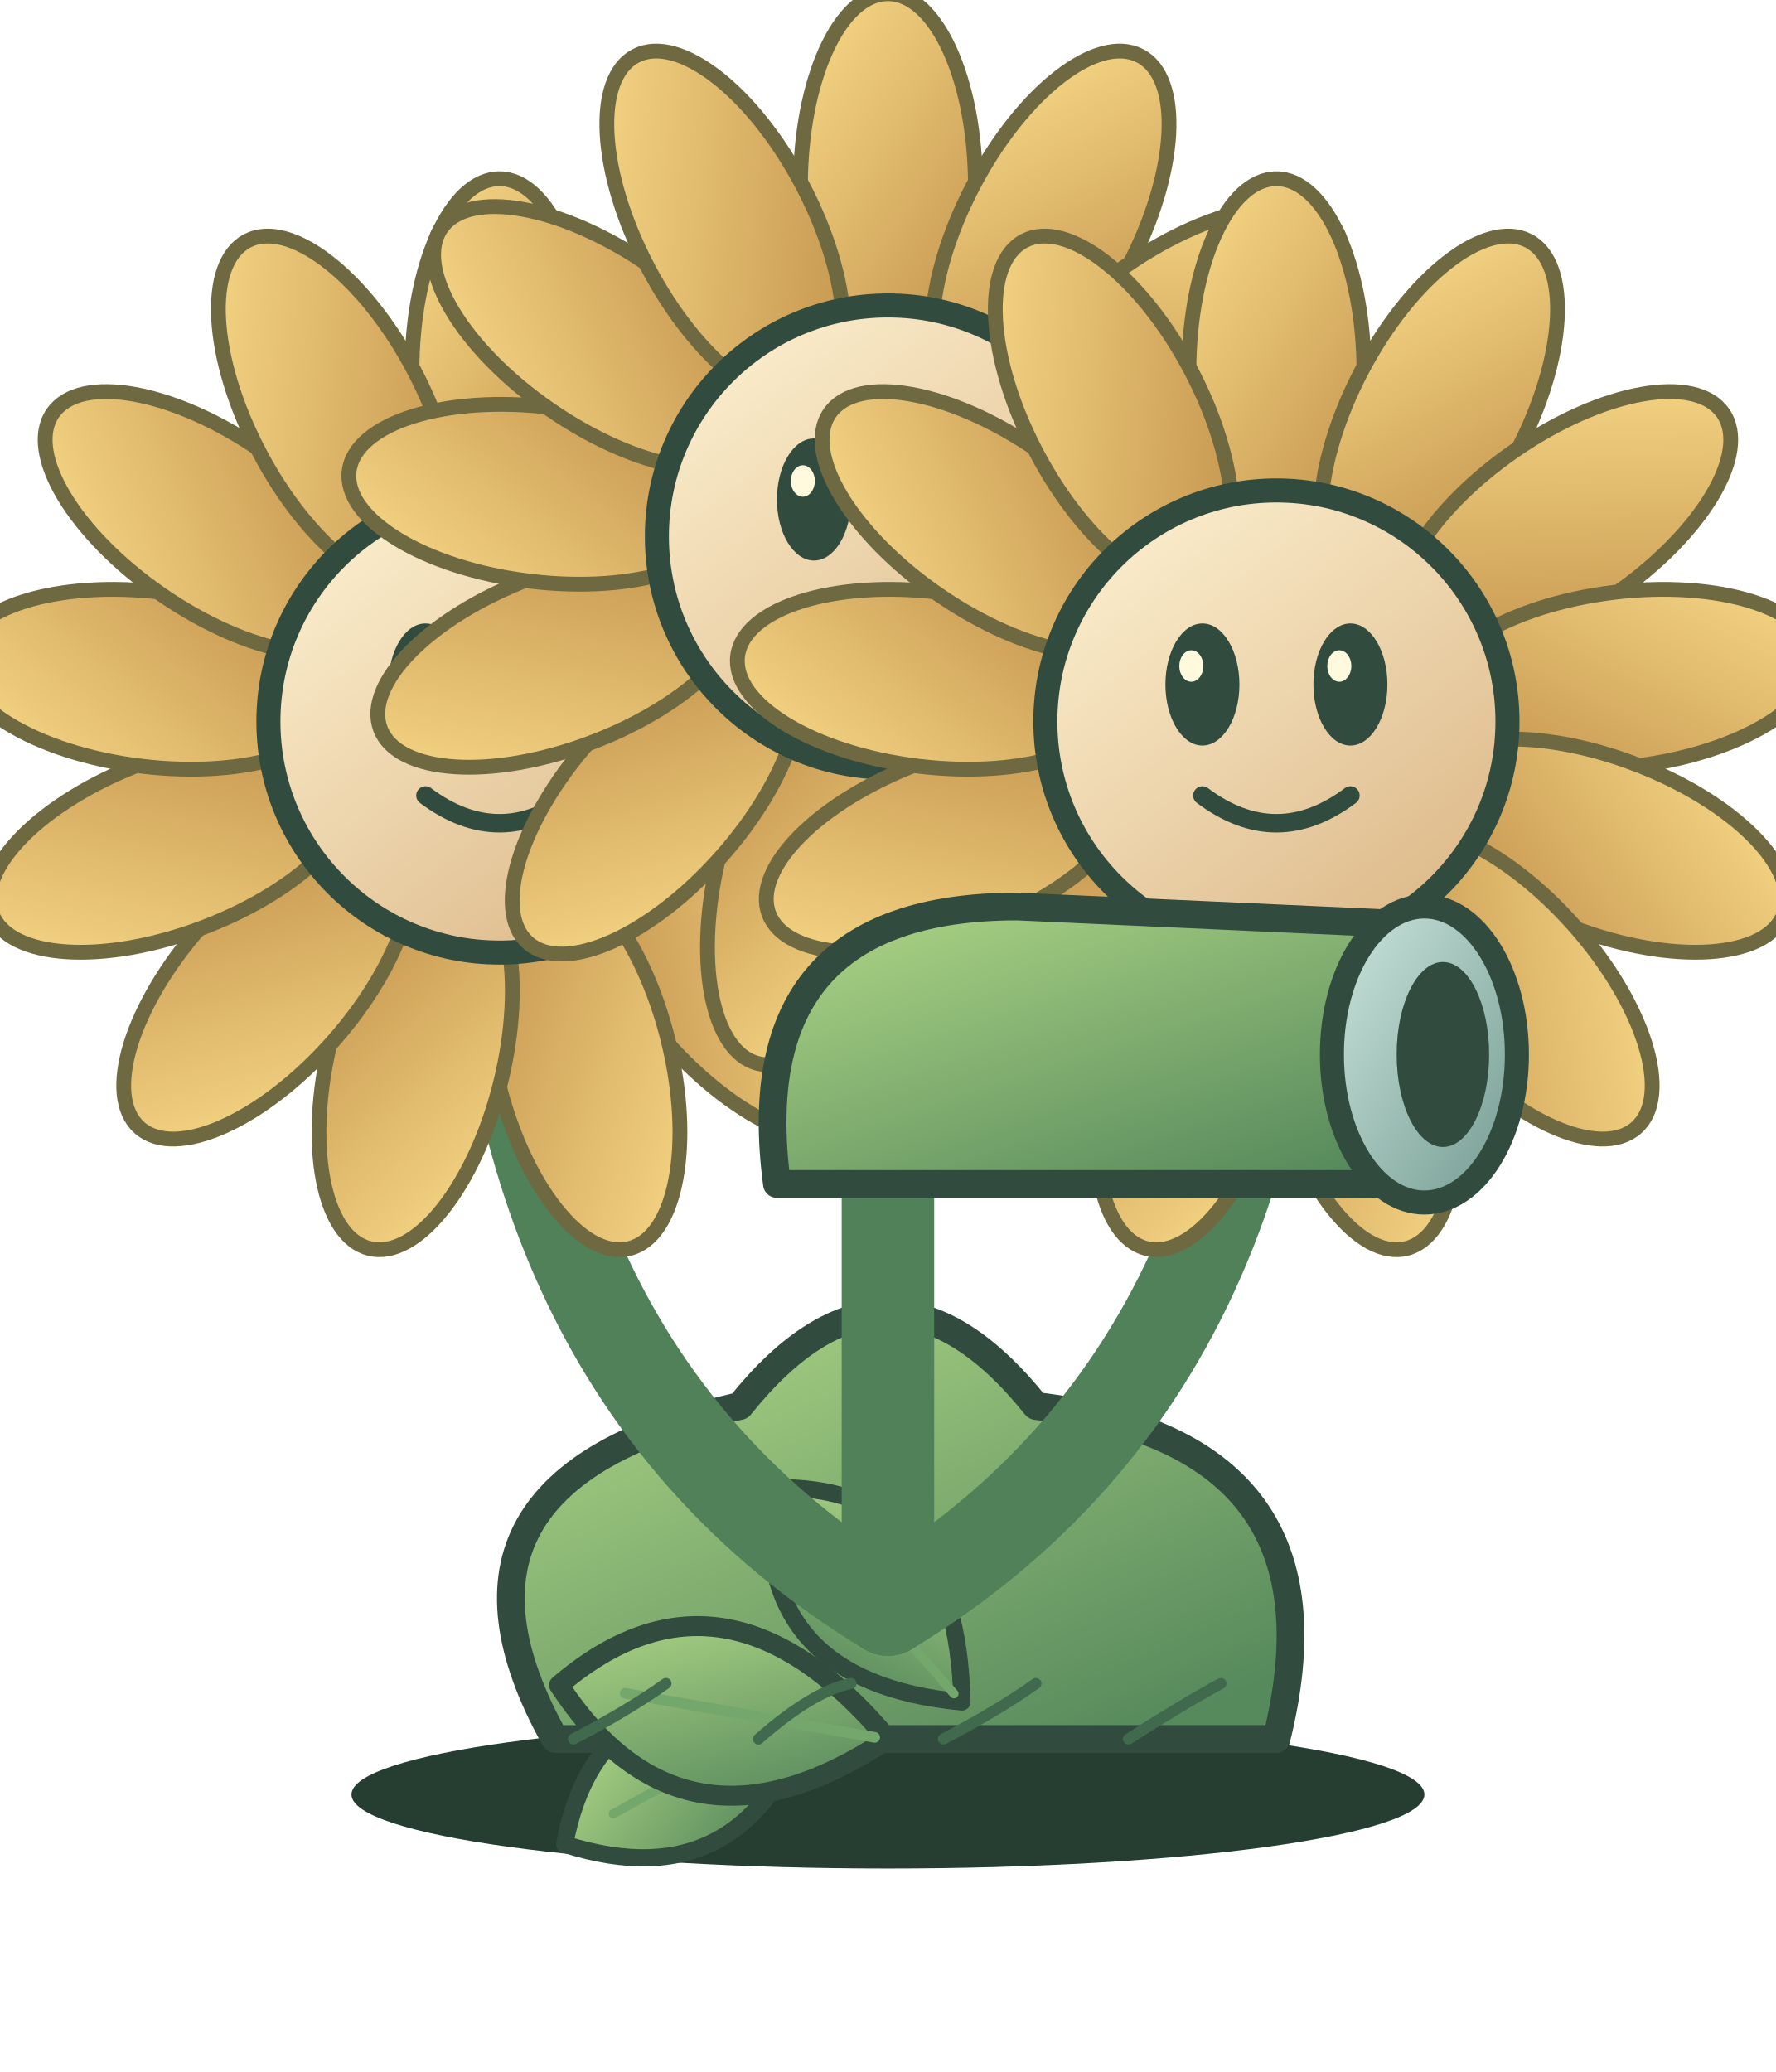
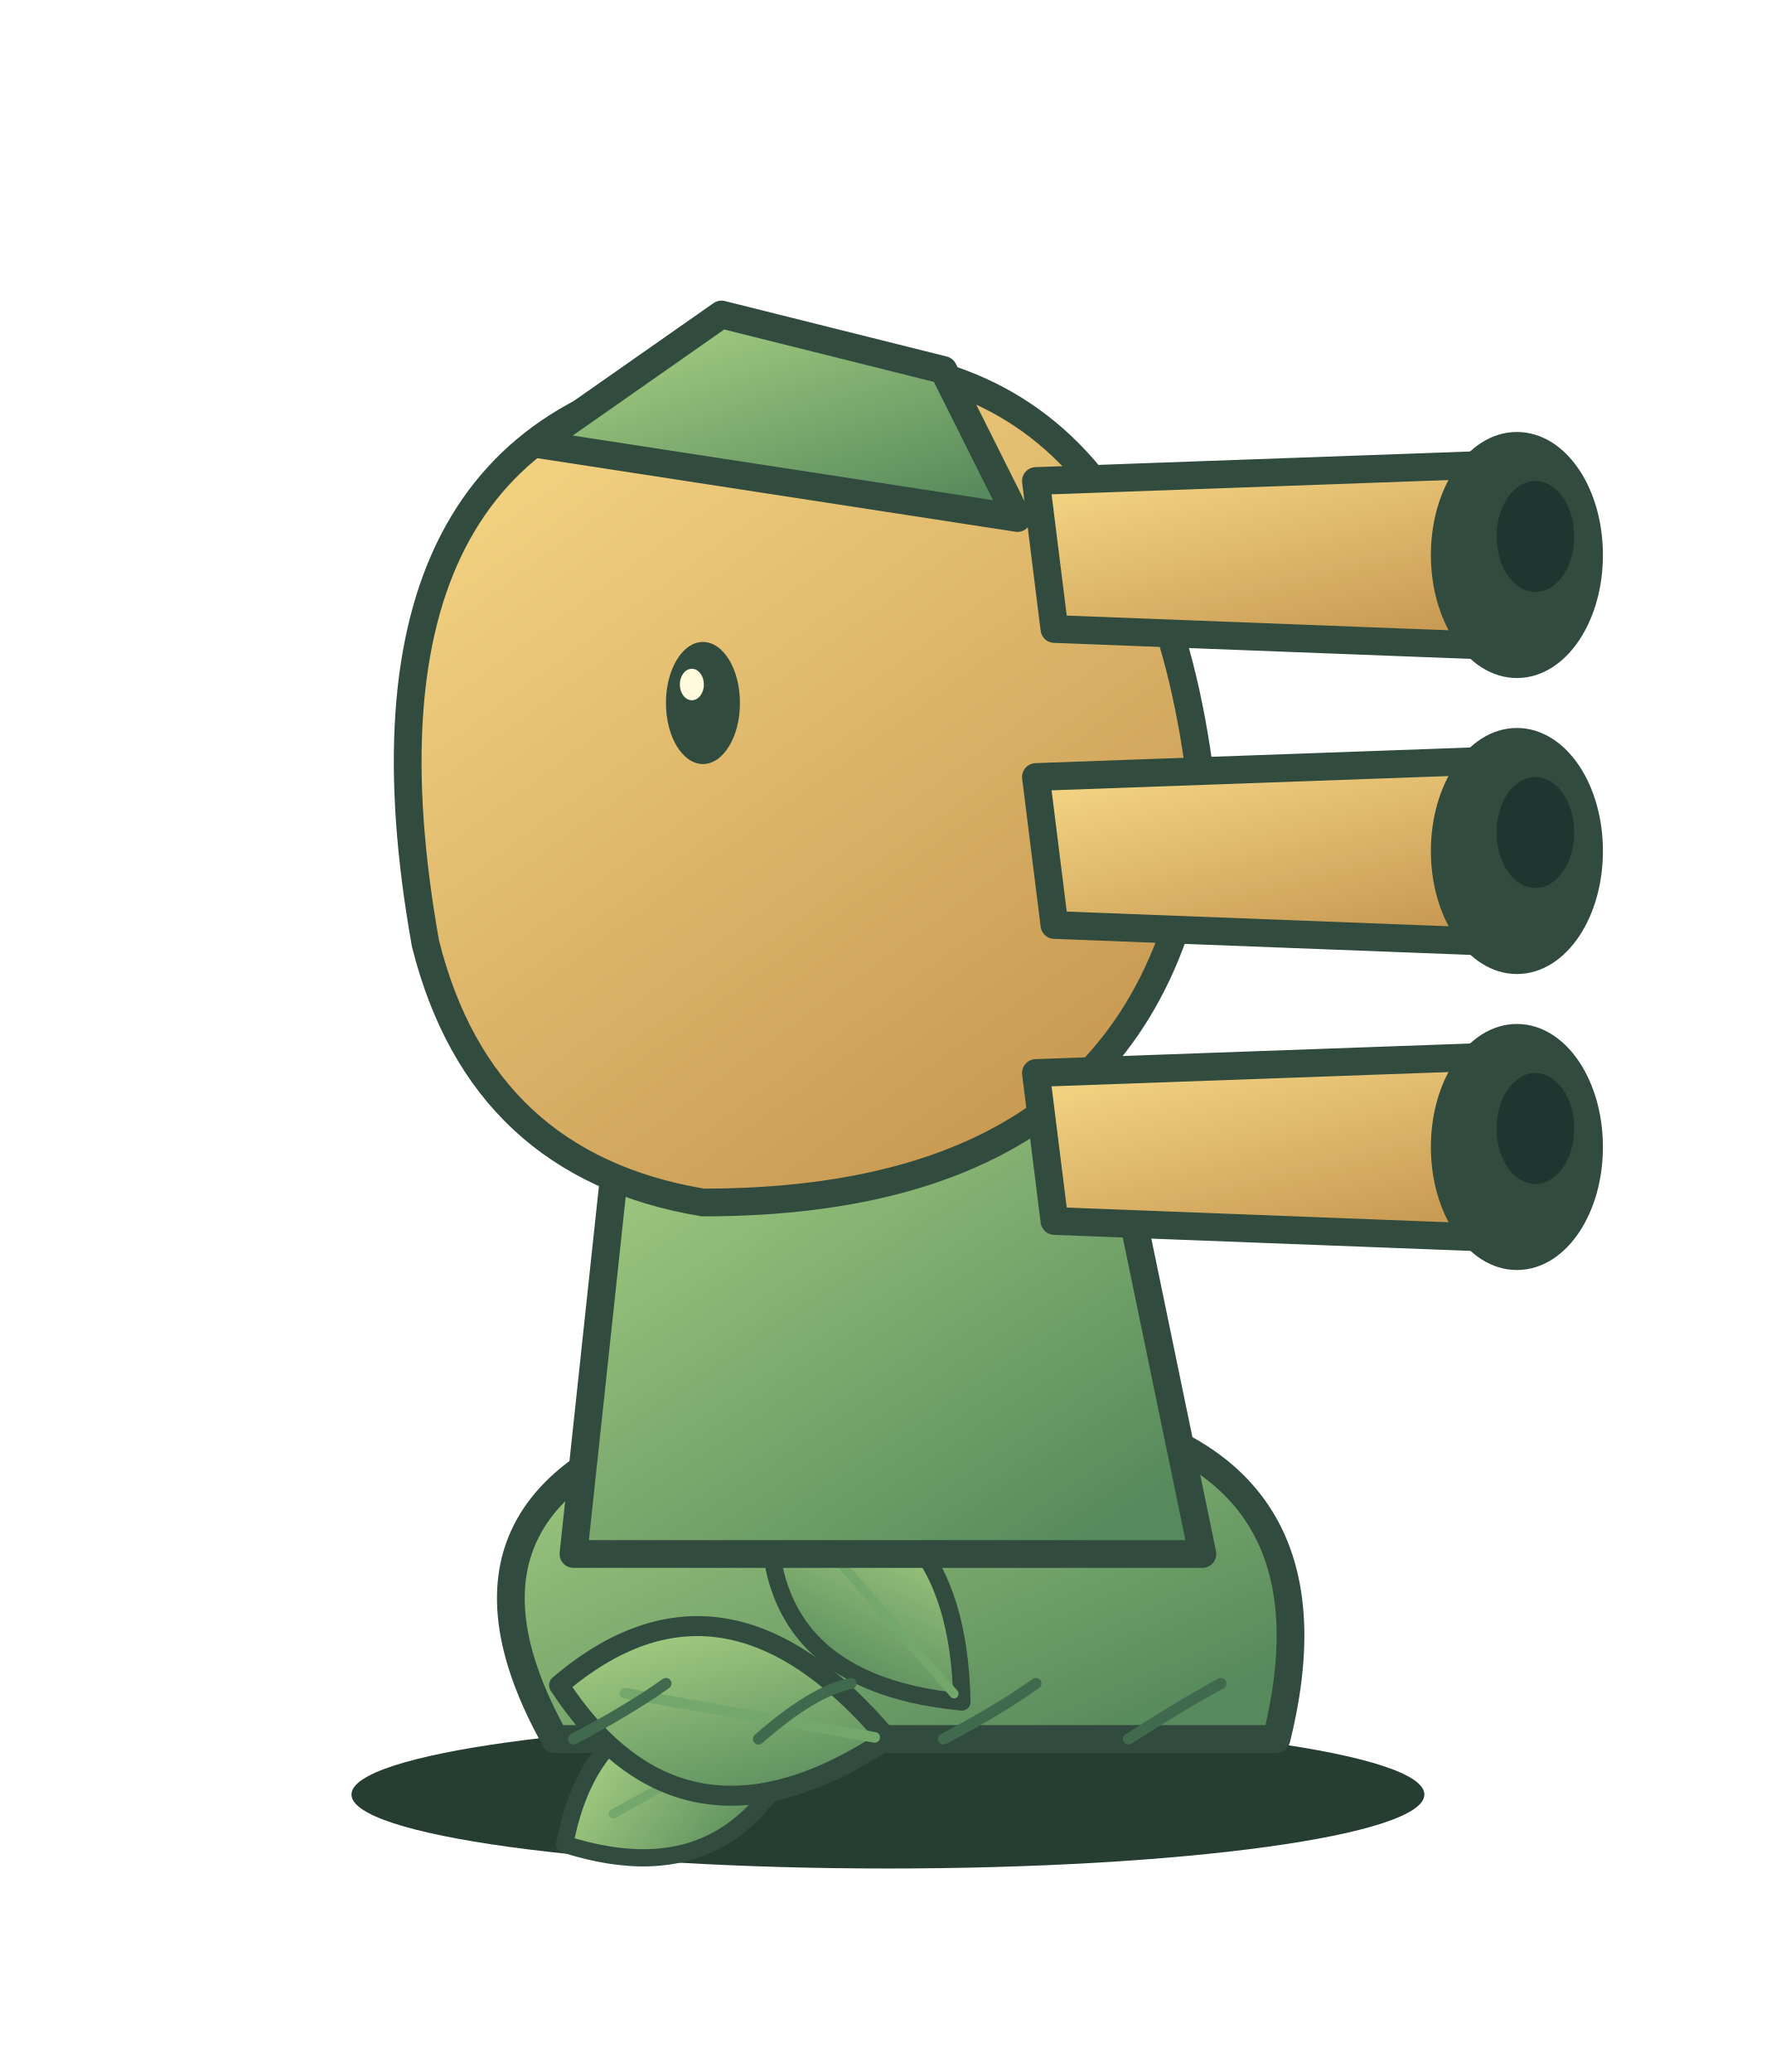
- <svg xmlns="http://www.w3.org/2000/svg" width="192" height="224" viewBox="-48 -60 96 112" data-plant-kind="prime_sun_pea" data-facing="right" data-geometry-signature="f3faadd042801d77">
+ <svg xmlns="http://www.w3.org/2000/svg" width="192" height="224" viewBox="-48 -60 96 112" data-plant-kind="prime_sun_pea" data-facing="right" data-geometry-signature="2a2501d827076514">
  <defs>
    <linearGradient id="leaf" x2=".8" y2="1">
      <stop stop-color="#b1d887" />
      <stop offset="1" stop-color="#56895c" />
    </linearGradient>
    <linearGradient id="body" x2=".7" y2="1">
      <stop stop-color="#f9db89" />
      <stop offset="1" stop-color="#c79851" />
    </linearGradient>
    <linearGradient id="cream" x2=".8" y2="1">
      <stop stop-color="#fff4d5" />
      <stop offset="1" stop-color="#dcb888" />
    </linearGradient>
    <linearGradient id="metal" x2="1" y2="1">
      <stop stop-color="#cce6df" />
      <stop offset="1" stop-color="#739a90" />
    </linearGradient>
  </defs>
  <ellipse cx="0.00" cy="37.00" rx="29.00" ry="4.00" fill="#263e32" stroke="none" stroke-width="0" />
  <path d="M-18 34 Q-25.82 20 -8 16 Q0 6 8 16 Q25 18 21 34Z" fill="url(#leaf)" stroke="#314c3e" stroke-width="1.5" stroke-linejoin="round" stroke-linecap="round" />
  <g transform="translate(-4 32) rotate(-32) scale(0.62)">
    <path d="M0 0 Q-14 -13 -25 -1 Q-14 12 0 0Z" fill="url(#leaf)" stroke="#314c3e" stroke-width="1.5" stroke-linejoin="round" stroke-linecap="round" />
    <path d="M-1 0 L-20 -1" fill="none" stroke="#73a76b" stroke-width="0.8" stroke-linejoin="round" stroke-linecap="round" />
  </g>
  <g transform="translate(0 34) rotate(7) scale(0.72)">
    <path d="M0 0 Q-14 -13 -25 -1 Q-14 12 0 0Z" fill="url(#leaf)" stroke="#314c3e" stroke-width="1.5" stroke-linejoin="round" stroke-linecap="round" />
    <path d="M-1 0 L-20 -1" fill="none" stroke="#73a76b" stroke-width="0.8" stroke-linejoin="round" stroke-linecap="round" />
  </g>
  <g transform="translate(4 32) rotate(46) scale(0.62)">
    <path d="M0 0 Q-14 -13 -25 -1 Q-14 12 0 0Z" fill="url(#leaf)" stroke="#314c3e" stroke-width="1.5" stroke-linejoin="round" stroke-linecap="round" />
    <path d="M-1 0 L-20 -1" fill="none" stroke="#73a76b" stroke-width="0.8" stroke-linejoin="round" stroke-linecap="round" />
  </g>
-   <path d="M0 27 Q-23.10 13 -21.00 -21" fill="none" stroke="#518159" stroke-width="5" stroke-linejoin="round" stroke-linecap="round" />
-   <g transform="translate(-21.0 -21) rotate(0.0)">
-     <ellipse cx="0.00" cy="-18.93" rx="4.73" ry="10.41" fill="url(#body)" stroke="#6f6941" stroke-width="0.8" />
-   </g>
-   <g transform="translate(-21.0 -21) rotate(27.69231)">
-     <ellipse cx="0.00" cy="-18.93" rx="4.73" ry="10.41" fill="url(#body)" stroke="#6f6941" stroke-width="0.8" />
-   </g>
-   <g transform="translate(-21.0 -21) rotate(55.38462)">
-     <ellipse cx="0.00" cy="-18.93" rx="4.73" ry="10.41" fill="url(#body)" stroke="#6f6941" stroke-width="0.8" />
-   </g>
-   <g transform="translate(-21.0 -21) rotate(83.07692)">
-     <ellipse cx="0.00" cy="-18.93" rx="4.73" ry="10.41" fill="url(#body)" stroke="#6f6941" stroke-width="0.8" />
-   </g>
-   <g transform="translate(-21.0 -21) rotate(110.7692)">
-     <ellipse cx="0.00" cy="-18.93" rx="4.73" ry="10.41" fill="url(#body)" stroke="#6f6941" stroke-width="0.8" />
-   </g>
-   <g transform="translate(-21.0 -21) rotate(138.4615)">
-     <ellipse cx="0.00" cy="-18.93" rx="4.73" ry="10.41" fill="url(#body)" stroke="#6f6941" stroke-width="0.8" />
-   </g>
-   <g transform="translate(-21.0 -21) rotate(166.1538)">
-     <ellipse cx="0.00" cy="-18.93" rx="4.73" ry="10.41" fill="url(#body)" stroke="#6f6941" stroke-width="0.8" />
-   </g>
-   <g transform="translate(-21.0 -21) rotate(193.8462)">
-     <ellipse cx="0.00" cy="-18.93" rx="4.73" ry="10.41" fill="url(#body)" stroke="#6f6941" stroke-width="0.8" />
-   </g>
-   <g transform="translate(-21.0 -21) rotate(221.5385)">
-     <ellipse cx="0.00" cy="-18.93" rx="4.73" ry="10.41" fill="url(#body)" stroke="#6f6941" stroke-width="0.8" />
-   </g>
-   <g transform="translate(-21.0 -21) rotate(249.2308)">
-     <ellipse cx="0.00" cy="-18.93" rx="4.73" ry="10.41" fill="url(#body)" stroke="#6f6941" stroke-width="0.8" />
-   </g>
-   <g transform="translate(-21.0 -21) rotate(276.9231)">
-     <ellipse cx="0.00" cy="-18.93" rx="4.73" ry="10.41" fill="url(#body)" stroke="#6f6941" stroke-width="0.8" />
-   </g>
-   <g transform="translate(-21.0 -21) rotate(304.6154)">
-     <ellipse cx="0.00" cy="-18.93" rx="4.73" ry="10.41" fill="url(#body)" stroke="#6f6941" stroke-width="0.8" />
-   </g>
-   <g transform="translate(-21.0 -21) rotate(332.3077)">
-     <ellipse cx="0.00" cy="-18.93" rx="4.73" ry="10.41" fill="url(#body)" stroke="#6f6941" stroke-width="0.8" />
-   </g>
-   <ellipse cx="-21.00" cy="-21.00" rx="12.49" ry="12.49" fill="url(#cream)" stroke="#314c3e" stroke-width="1.3" />
-   <ellipse cx="-25.00" cy="-23.00" rx="2.00" ry="3.30" fill="#314c3e" stroke="none" stroke-width="1.3" />
-   <ellipse cx="-25.60" cy="-24.00" rx="0.65" ry="0.85" fill="#fff9de" stroke="none" stroke-width="1.3" />
-   <ellipse cx="-17.00" cy="-23.00" rx="2.00" ry="3.30" fill="#314c3e" stroke="none" stroke-width="1.3" />
-   <ellipse cx="-17.60" cy="-24.00" rx="0.65" ry="0.85" fill="#fff9de" stroke="none" stroke-width="1.3" />
-   <path d="M-25.0 -17 Q-21.0 -14 -17.0 -17" fill="none" stroke="#314c3e" stroke-width="1" stroke-linejoin="round" stroke-linecap="round" />
-   <path d="M0 27 Q0.00 13 0.00 -31" fill="none" stroke="#518159" stroke-width="5" stroke-linejoin="round" stroke-linecap="round" />
-   <g transform="translate(0.0 -31) rotate(0.0)">
-     <ellipse cx="0.00" cy="-18.93" rx="4.73" ry="10.41" fill="url(#body)" stroke="#6f6941" stroke-width="0.8" />
-   </g>
-   <g transform="translate(0.0 -31) rotate(27.69231)">
-     <ellipse cx="0.00" cy="-18.93" rx="4.73" ry="10.41" fill="url(#body)" stroke="#6f6941" stroke-width="0.8" />
-   </g>
-   <g transform="translate(0.0 -31) rotate(55.38462)">
-     <ellipse cx="0.00" cy="-18.93" rx="4.73" ry="10.41" fill="url(#body)" stroke="#6f6941" stroke-width="0.8" />
-   </g>
-   <g transform="translate(0.0 -31) rotate(83.07692)">
-     <ellipse cx="0.00" cy="-18.93" rx="4.73" ry="10.41" fill="url(#body)" stroke="#6f6941" stroke-width="0.8" />
-   </g>
-   <g transform="translate(0.0 -31) rotate(110.7692)">
-     <ellipse cx="0.00" cy="-18.93" rx="4.73" ry="10.41" fill="url(#body)" stroke="#6f6941" stroke-width="0.8" />
-   </g>
-   <g transform="translate(0.0 -31) rotate(138.4615)">
-     <ellipse cx="0.00" cy="-18.93" rx="4.73" ry="10.41" fill="url(#body)" stroke="#6f6941" stroke-width="0.8" />
-   </g>
-   <g transform="translate(0.0 -31) rotate(166.1538)">
-     <ellipse cx="0.00" cy="-18.93" rx="4.73" ry="10.41" fill="url(#body)" stroke="#6f6941" stroke-width="0.8" />
-   </g>
-   <g transform="translate(0.0 -31) rotate(193.8462)">
-     <ellipse cx="0.00" cy="-18.93" rx="4.73" ry="10.41" fill="url(#body)" stroke="#6f6941" stroke-width="0.8" />
-   </g>
-   <g transform="translate(0.0 -31) rotate(221.5385)">
-     <ellipse cx="0.00" cy="-18.93" rx="4.73" ry="10.41" fill="url(#body)" stroke="#6f6941" stroke-width="0.8" />
-   </g>
-   <g transform="translate(0.0 -31) rotate(249.2308)">
-     <ellipse cx="0.00" cy="-18.93" rx="4.73" ry="10.41" fill="url(#body)" stroke="#6f6941" stroke-width="0.8" />
-   </g>
-   <g transform="translate(0.0 -31) rotate(276.9231)">
-     <ellipse cx="0.00" cy="-18.93" rx="4.73" ry="10.41" fill="url(#body)" stroke="#6f6941" stroke-width="0.8" />
-   </g>
-   <g transform="translate(0.0 -31) rotate(304.6154)">
-     <ellipse cx="0.00" cy="-18.93" rx="4.73" ry="10.41" fill="url(#body)" stroke="#6f6941" stroke-width="0.8" />
-   </g>
-   <g transform="translate(0.0 -31) rotate(332.3077)">
-     <ellipse cx="0.00" cy="-18.93" rx="4.73" ry="10.41" fill="url(#body)" stroke="#6f6941" stroke-width="0.8" />
-   </g>
-   <ellipse cx="0.00" cy="-31.00" rx="12.49" ry="12.49" fill="url(#cream)" stroke="#314c3e" stroke-width="1.3" />
-   <ellipse cx="-4.00" cy="-33.00" rx="2.00" ry="3.30" fill="#314c3e" stroke="none" stroke-width="1.3" />
-   <ellipse cx="-4.60" cy="-34.00" rx="0.65" ry="0.85" fill="#fff9de" stroke="none" stroke-width="1.3" />
-   <ellipse cx="4.00" cy="-33.00" rx="2.00" ry="3.30" fill="#314c3e" stroke="none" stroke-width="1.3" />
-   <ellipse cx="3.40" cy="-34.00" rx="0.65" ry="0.85" fill="#fff9de" stroke="none" stroke-width="1.3" />
-   <path d="M-4.0 -27 Q0.0 -24 4.0 -27" fill="none" stroke="#314c3e" stroke-width="1" stroke-linejoin="round" stroke-linecap="round" />
-   <path d="M0 27 Q23.10 13 21.00 -21" fill="none" stroke="#518159" stroke-width="5" stroke-linejoin="round" stroke-linecap="round" />
-   <g transform="translate(21.0 -21) rotate(0.0)">
-     <ellipse cx="0.00" cy="-18.93" rx="4.73" ry="10.41" fill="url(#body)" stroke="#6f6941" stroke-width="0.8" />
-   </g>
-   <g transform="translate(21.0 -21) rotate(27.69231)">
-     <ellipse cx="0.00" cy="-18.93" rx="4.73" ry="10.41" fill="url(#body)" stroke="#6f6941" stroke-width="0.8" />
-   </g>
-   <g transform="translate(21.0 -21) rotate(55.38462)">
-     <ellipse cx="0.00" cy="-18.93" rx="4.73" ry="10.41" fill="url(#body)" stroke="#6f6941" stroke-width="0.8" />
-   </g>
-   <g transform="translate(21.0 -21) rotate(83.07692)">
-     <ellipse cx="0.00" cy="-18.93" rx="4.73" ry="10.41" fill="url(#body)" stroke="#6f6941" stroke-width="0.8" />
-   </g>
-   <g transform="translate(21.0 -21) rotate(110.7692)">
-     <ellipse cx="0.00" cy="-18.93" rx="4.73" ry="10.41" fill="url(#body)" stroke="#6f6941" stroke-width="0.8" />
-   </g>
-   <g transform="translate(21.0 -21) rotate(138.4615)">
-     <ellipse cx="0.00" cy="-18.93" rx="4.73" ry="10.41" fill="url(#body)" stroke="#6f6941" stroke-width="0.8" />
-   </g>
-   <g transform="translate(21.0 -21) rotate(166.1538)">
-     <ellipse cx="0.00" cy="-18.93" rx="4.73" ry="10.41" fill="url(#body)" stroke="#6f6941" stroke-width="0.8" />
-   </g>
-   <g transform="translate(21.0 -21) rotate(193.8462)">
-     <ellipse cx="0.00" cy="-18.93" rx="4.73" ry="10.41" fill="url(#body)" stroke="#6f6941" stroke-width="0.8" />
-   </g>
-   <g transform="translate(21.0 -21) rotate(221.5385)">
-     <ellipse cx="0.00" cy="-18.93" rx="4.73" ry="10.41" fill="url(#body)" stroke="#6f6941" stroke-width="0.8" />
-   </g>
-   <g transform="translate(21.0 -21) rotate(249.2308)">
-     <ellipse cx="0.00" cy="-18.93" rx="4.73" ry="10.41" fill="url(#body)" stroke="#6f6941" stroke-width="0.8" />
-   </g>
-   <g transform="translate(21.0 -21) rotate(276.9231)">
-     <ellipse cx="0.00" cy="-18.93" rx="4.73" ry="10.41" fill="url(#body)" stroke="#6f6941" stroke-width="0.8" />
-   </g>
-   <g transform="translate(21.0 -21) rotate(304.6154)">
-     <ellipse cx="0.00" cy="-18.93" rx="4.73" ry="10.41" fill="url(#body)" stroke="#6f6941" stroke-width="0.8" />
-   </g>
-   <g transform="translate(21.0 -21) rotate(332.3077)">
-     <ellipse cx="0.00" cy="-18.93" rx="4.73" ry="10.41" fill="url(#body)" stroke="#6f6941" stroke-width="0.8" />
-   </g>
-   <ellipse cx="21.00" cy="-21.00" rx="12.49" ry="12.49" fill="url(#cream)" stroke="#314c3e" stroke-width="1.3" />
-   <ellipse cx="17.00" cy="-23.00" rx="2.00" ry="3.30" fill="#314c3e" stroke="none" stroke-width="1.3" />
-   <ellipse cx="16.40" cy="-24.00" rx="0.65" ry="0.85" fill="#fff9de" stroke="none" stroke-width="1.3" />
-   <ellipse cx="25.00" cy="-23.00" rx="2.00" ry="3.30" fill="#314c3e" stroke="none" stroke-width="1.3" />
-   <ellipse cx="24.40" cy="-24.00" rx="0.65" ry="0.85" fill="#fff9de" stroke="none" stroke-width="1.3" />
-   <path d="M17.0 -17 Q21.0 -14 25.0 -17" fill="none" stroke="#314c3e" stroke-width="1" stroke-linejoin="round" stroke-linecap="round" />
-   <g transform="translate(0 10)">
-     <path d="M-6 -6 Q-8 -21 7 -21 L29 -20 L30 -6Z" fill="url(#leaf)" stroke="#314c3e" stroke-width="1.5" stroke-linejoin="round" stroke-linecap="round" />
-     <ellipse cx="29.00" cy="-13.00" rx="5.00" ry="8.00" fill="url(#metal)" stroke="#314c3e" stroke-width="1.3" />
-     <ellipse cx="30.00" cy="-13.00" rx="2.50" ry="5.00" fill="#314c3e" stroke="none" stroke-width="1.3" />
-   </g>
+   <path d="M-17 24 L-14 -4 L11 -5 L17 24Z" fill="url(#leaf)" stroke="#314c3e" stroke-width="1.5" stroke-linejoin="round" stroke-linecap="round" />
+   <path d="M-25 -9 Q-30 -37 -9 -40 Q14 -44 17 -17 Q15 5 -10 5 Q-22 3 -25 -9Z" fill="url(#body)" stroke="#314c3e" stroke-width="1.5" stroke-linejoin="round" stroke-linecap="round" />
+   <ellipse cx="-10.00" cy="-22.00" rx="2.00" ry="3.30" fill="#314c3e" stroke="none" stroke-width="1.3" />
+   <ellipse cx="-10.60" cy="-23.00" rx="0.65" ry="0.85" fill="#fff9de" stroke="none" stroke-width="1.3" />
+   <path d="M8 -34.00 L35.82 -35.00 L35 -25.00 L9 -26.00Z" fill="url(#body)" stroke="#314c3e" stroke-width="1.5" stroke-linejoin="round" stroke-linecap="round" />
+   <ellipse cx="34.00" cy="-30.00" rx="4.00" ry="6.00" fill="#314c3e" stroke="#314c3e" stroke-width="1.3" />
+   <ellipse cx="35.00" cy="-31.00" rx="2.10" ry="3.00" fill="#1f3630" stroke="none" stroke-width="1.3" />
+   <path d="M8 -18.00 L35.82 -19.00 L35 -9.00 L9 -10.00Z" fill="url(#body)" stroke="#314c3e" stroke-width="1.5" stroke-linejoin="round" stroke-linecap="round" />
+   <ellipse cx="34.00" cy="-14.00" rx="4.00" ry="6.00" fill="#314c3e" stroke="#314c3e" stroke-width="1.3" />
+   <ellipse cx="35.00" cy="-15.00" rx="2.10" ry="3.00" fill="#1f3630" stroke="none" stroke-width="1.3" />
+   <path d="M8 -2.00 L35.82 -3.00 L35 7.00 L9 6.00Z" fill="url(#body)" stroke="#314c3e" stroke-width="1.5" stroke-linejoin="round" stroke-linecap="round" />
+   <ellipse cx="34.00" cy="2.00" rx="4.00" ry="6.00" fill="#314c3e" stroke="#314c3e" stroke-width="1.3" />
+   <ellipse cx="35.00" cy="1.00" rx="2.10" ry="3.00" fill="#1f3630" stroke="none" stroke-width="1.3" />
+   <path d="M-19 -36 L-9 -43 L3 -40 L7 -32Z" fill="url(#leaf)" stroke="#314c3e" stroke-width="1.5" stroke-linejoin="round" stroke-linecap="round" />
  <path d="M-17 34 Q-14.036 32.450 -12 31" fill="none" stroke="#40694d" stroke-width="0.6" stroke-linejoin="round" stroke-linecap="round" />
  <path d="M-7 34 Q-4.036 31.400 -2 31" fill="none" stroke="#40694d" stroke-width="0.6" stroke-linejoin="round" stroke-linecap="round" />
  <path d="M3 34 Q5.964 32.450 8 31" fill="none" stroke="#40694d" stroke-width="0.6" stroke-linejoin="round" stroke-linecap="round" />
  <path d="M13 34 Q15.964 32.100 18 31" fill="none" stroke="#40694d" stroke-width="0.6" stroke-linejoin="round" stroke-linecap="round" />
</svg>
